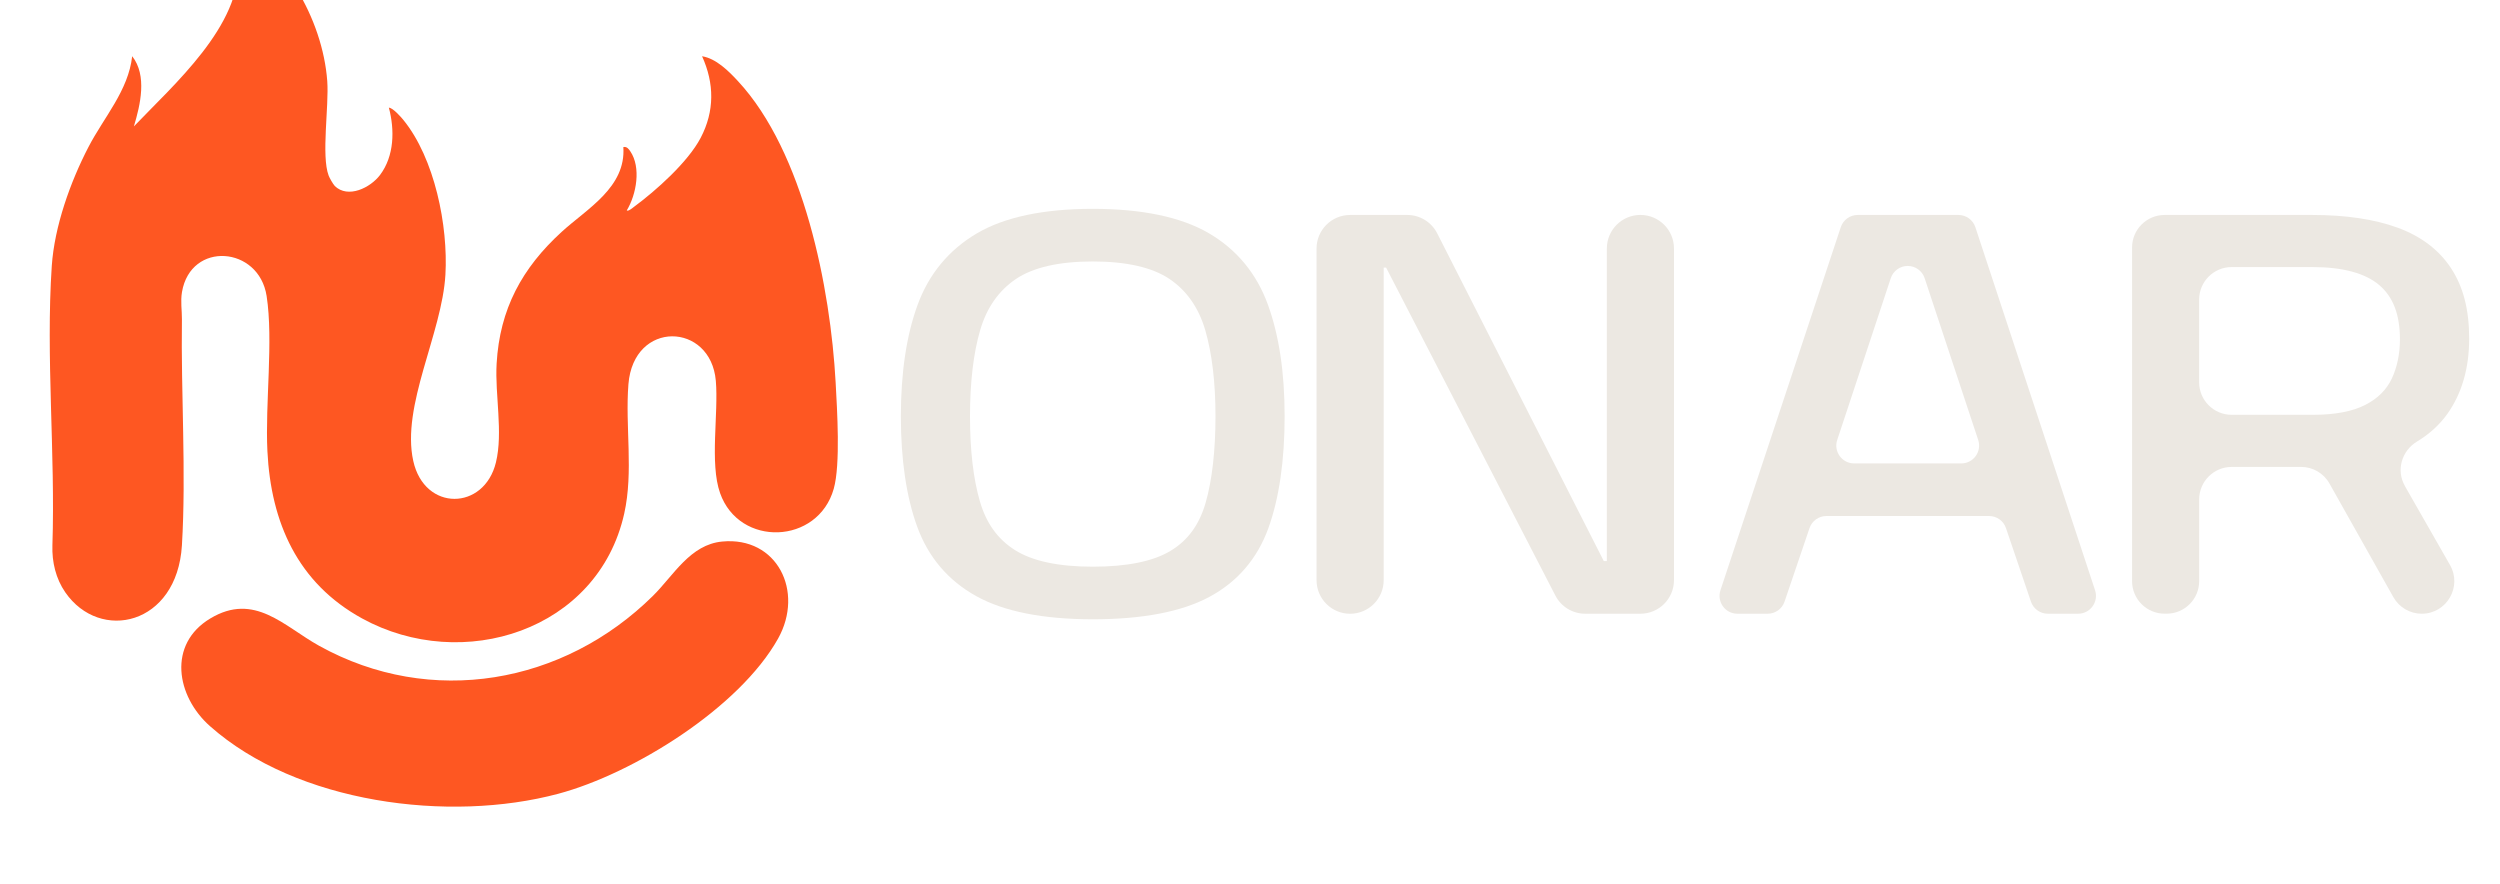
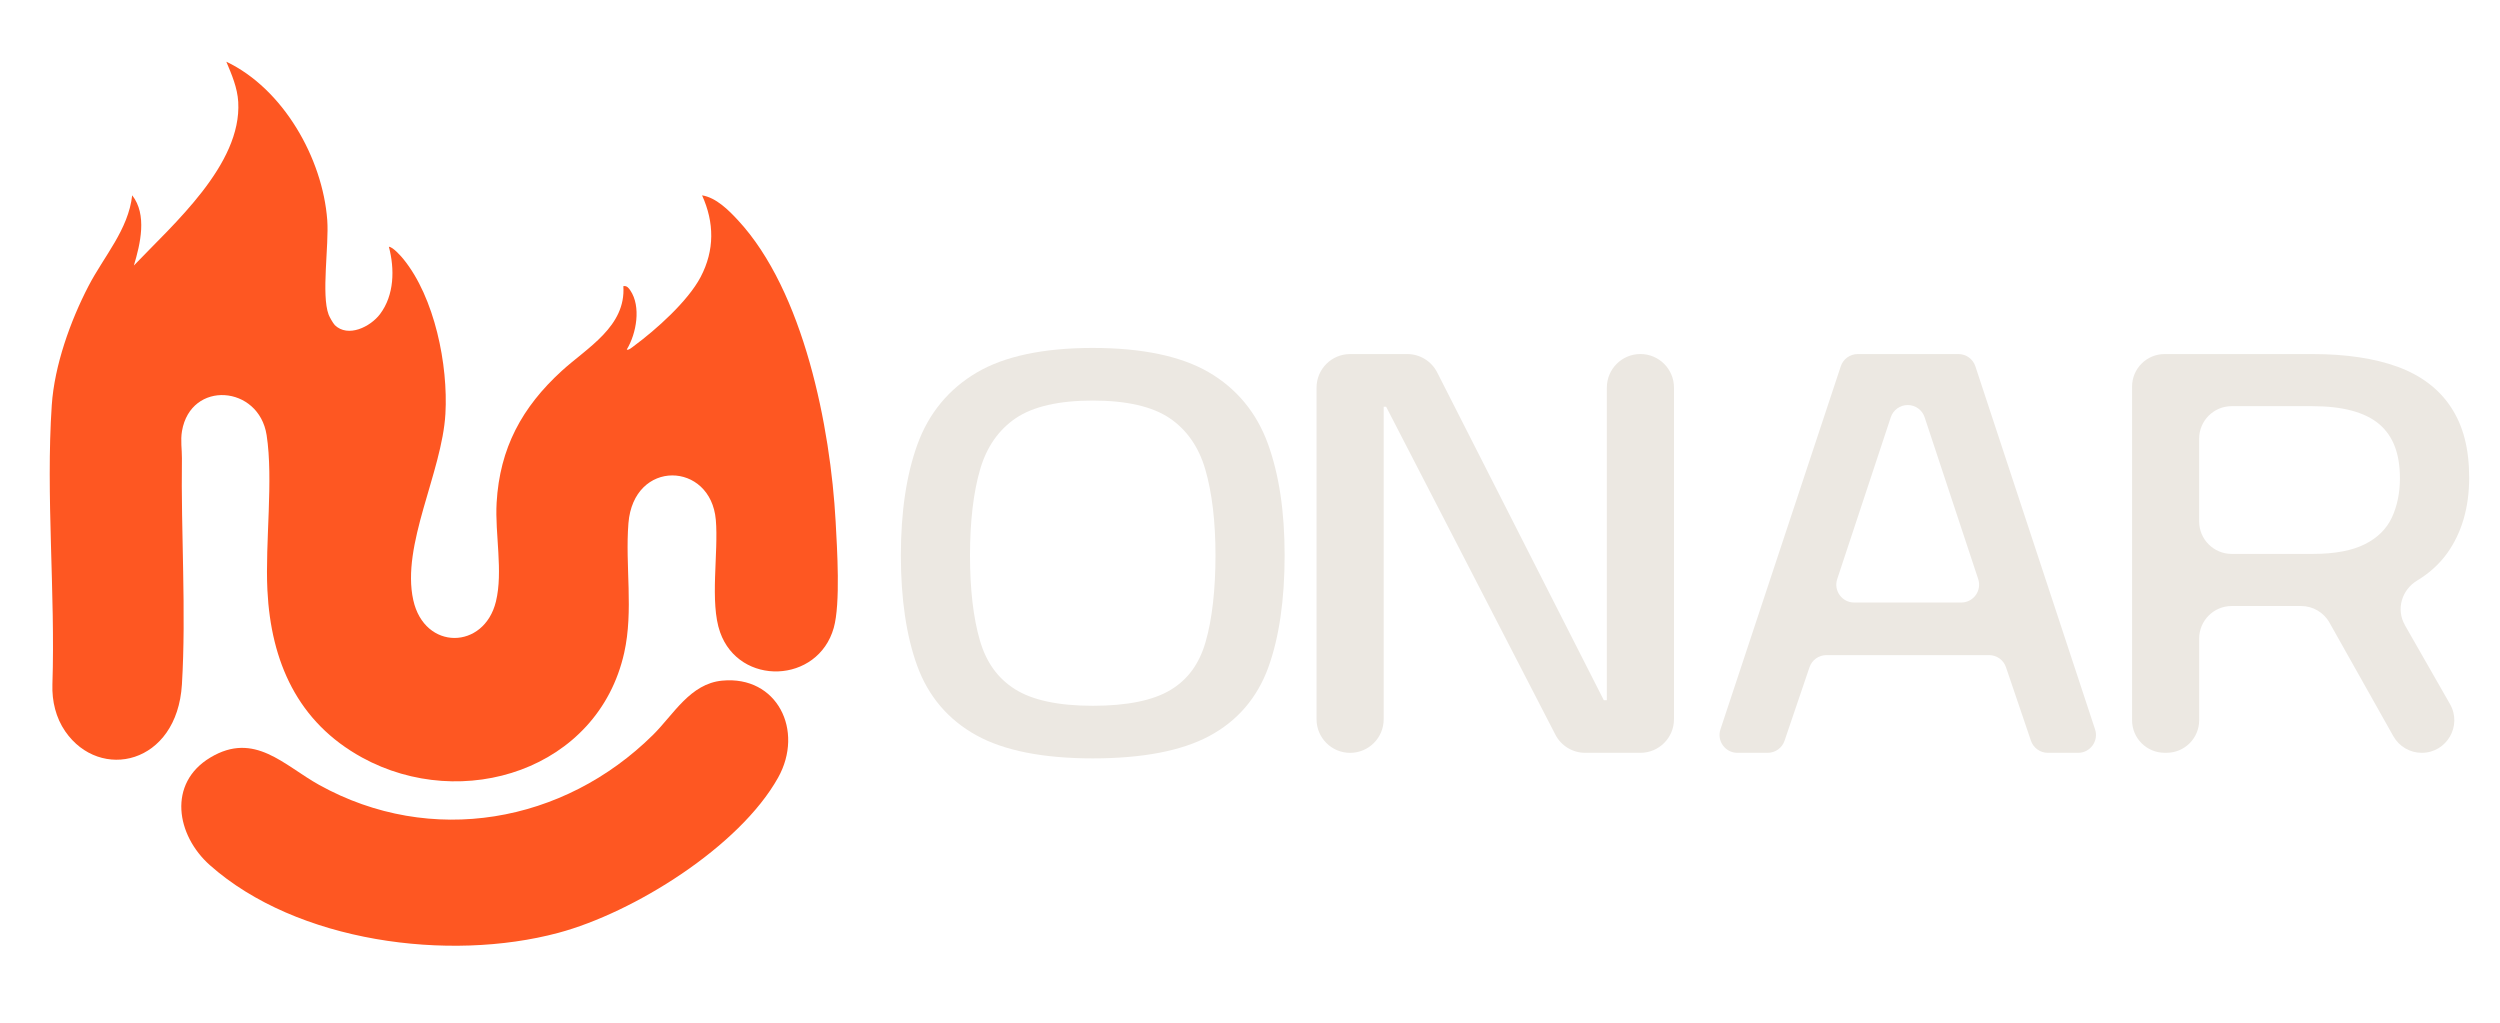
- <svg xmlns="http://www.w3.org/2000/svg" id="Layer_1" version="1.1" viewBox="205 443 665 235" width="665" height="235">
+ <svg xmlns="http://www.w3.org/2000/svg" id="Layer_1" version="1.1" viewBox="205 406 665 272" width="665" height="272">
  <defs>
    <style>
      .st0 { fill: #ece8e2; }
      .st1 { fill: #fe5722; }
    </style>
  </defs>
  <g>
    <path class="st1" d="M294.02,492.45c3.56,3.47,9.52.47,12.06-2.89,3.82-5.06,3.93-12.01,2.36-17.92,1.1.02,3.42,2.72,3.83,3.23,8.37,10.26,11.96,28.24,11.21,41.22-.91,15.64-11.8,34.87-8.55,49.53,2.99,13.51,18.87,13.24,21.99.37,1.94-8.02-.29-17.88.18-26.25.83-14.56,6.76-25.43,17.31-35.07,6.77-6.19,17.12-11.81,16.4-22.55.94-.2,1.46.55,1.85,1.13,2.91,4.26,1.65,11.46-.94,15.72.39.33,1.55-.67,1.91-.94,5.89-4.35,14.34-11.88,17.74-18.35,3.74-7.12,3.66-14.48.38-21.72,3.73.6,7.06,3.93,9.55,6.62,17.52,18.87,24.61,55.09,25.98,80.17.39,7.23,1.32,21.78-.5,28.25-4.18,14.87-25.13,15.65-30.24,1.16-2.8-7.93-.38-21.1-1.13-29.86-1.34-15.6-21.89-16.27-23.25.91-.89,11.3,1.39,23.19-1.12,34.42-6.96,31.14-43.02,42.54-69.73,27.87-17.14-9.41-24.24-25.49-25.18-44.51-.63-12.64,1.63-29.36-.21-41.26-2.06-13.28-20.17-14.68-22.51-1.07-.43,2.52,0,4.89-.02,7.22-.28,19.63,1.17,40.83,0,60.19-1.3,21.3-21.81,25.84-31.03,12.48-2.51-3.63-3.56-8.05-3.42-12.47.8-24.44-1.78-50.2-.17-74.31.71-10.55,4.93-22.36,9.77-31.68,4.1-7.91,10.62-15.02,11.62-24.14,4.03,5.13,2.18,12.92.45,18.68,10.48-11,28.72-26.86,27.76-43.51-.22-3.8-1.73-7.28-3.17-10.71,15.11,7.19,25.63,25.67,26.85,42.15.49,6.68-1.63,19.89.37,25.15.24.63,1.17,2.28,1.61,2.72Z" />
    <path class="st1" d="M397.11,587.05c14.6-1.39,21.87,13.26,14.86,25.81-10.29,18.41-38.44,35.92-58.46,41.28-29.09,7.79-69.53,2.53-92.66-17.99-9-7.98-11.3-21.8.09-28.64,11.76-7.06,19.56,2.07,28.98,7.29,29.74,16.48,65.04,10.19,88.8-13.34,5.47-5.42,9.86-13.6,18.38-14.41Z" />
  </g>
  <g>
    <path class="st0" d="M542.29,524.11c-3.01-8.32-8.32-14.75-15.78-19.1-7.38-4.29-17.75-6.46-30.84-6.46s-23.48,2.2-30.85,6.54c-7.45,4.4-12.76,10.82-15.77,19.09-2.94,8.08-4.42,18.02-4.42,29.55s1.45,21.4,4.33,29.33c2.95,8.13,8.24,14.37,15.72,18.51,7.36,4.09,17.79,6.16,30.99,6.16s23.6-1.99,30.95-5.92c7.5-4,12.8-10.16,15.76-18.3,2.87-7.94,4.33-17.95,4.33-29.78s-1.5-21.5-4.42-29.62ZM495.67,593.74c-9.1,0-16.06-1.49-20.68-4.41-4.6-2.91-7.65-7.15-9.34-12.98-1.75-6-2.63-13.6-2.63-22.61s.91-16.83,2.72-22.97c1.73-5.91,4.92-10.46,9.47-13.54,4.61-3.11,11.5-4.68,20.46-4.68s15.84,1.57,20.45,4.68c4.55,3.08,7.74,7.65,9.48,13.6,1.8,6.2,2.72,13.9,2.72,22.9s-.89,17.06-2.64,23.06c-1.68,5.81-4.73,9.98-9.31,12.73-4.62,2.8-11.59,4.22-20.7,4.22Z" />
    <path class="st0" d="M650.28,509.1v88.22c0,4.93-4,8.93-8.93,8.93h-14.69c-3.34,0-6.4-1.86-7.93-4.83l-45.02-87.23h-.65v83.14c0,4.93-4,8.93-8.93,8.93h0c-4.93,0-8.93-4-8.93-8.93v-88.22c0-4.93,4-8.93,8.93-8.93h15.2c3.36,0,6.44,1.89,7.96,4.88l44.32,87.19h.81v-83.15c0-4.93,4-8.93,8.93-8.93h0c4.93,0,8.93,4,8.93,8.93Z" />
    <path class="st0" d="M725.93,500.18h-26.78c-2.05,0-3.86,1.31-4.5,3.25l-32.01,96.58c-1.02,3.07,1.27,6.24,4.5,6.24h8.06c2.03,0,3.84-1.29,4.49-3.22l6.64-19.55c.65-1.92,2.46-3.22,4.49-3.22h43.28c2.03,0,3.84,1.29,4.49,3.22l6.64,19.55c.65,1.92,2.46,3.22,4.49,3.22h8.06c3.23,0,5.52-3.16,4.51-6.23l-31.84-96.58c-.64-1.95-2.46-3.26-4.51-3.26ZM693.7,560.03l14.25-43.04c.64-1.94,2.46-3.25,4.5-3.25h0c2.05,0,3.86,1.31,4.5,3.25l14.25,43.04c1.02,3.07-1.27,6.24-4.5,6.24h-28.5c-3.23,0-5.52-3.17-4.5-6.24Z" />
    <path class="st0" d="M844.7,572.26c-2.38-4.16-.86-9.35,3.24-11.82,3.29-1.99,5.98-4.44,8.05-7.34,3.85-5.41,5.81-12.14,5.81-20.01s-1.61-13.81-4.78-18.68c-3.19-4.9-7.98-8.55-14.26-10.85-6.11-2.23-13.72-3.38-22.64-3.38h-39.33c-4.79,0-8.66,3.88-8.66,8.66v88.74c0,4.79,3.88,8.66,8.66,8.66h.53c4.79,0,8.66-3.88,8.66-8.66v-21.72c0-4.79,3.88-8.66,8.66-8.66h18.45c3.13,0,6.02,1.69,7.55,4.42l16.99,30.21c1.53,2.73,4.42,4.42,7.55,4.42h0c6.65,0,10.82-7.19,7.52-12.96l-12.01-21.02ZM789.97,522.7c0-4.79,3.88-8.66,8.66-8.66h21.47c8.05,0,14.03,1.61,17.77,4.78,3.71,3.16,5.51,7.87,5.51,14.42,0,3.88-.73,7.41-2.17,10.48-1.42,2.98-3.72,5.28-7.06,6.99-3.4,1.74-8.06,2.63-13.88,2.63h-21.64c-4.79,0-8.66-3.88-8.66-8.66v-21.98Z" />
  </g>
</svg>
